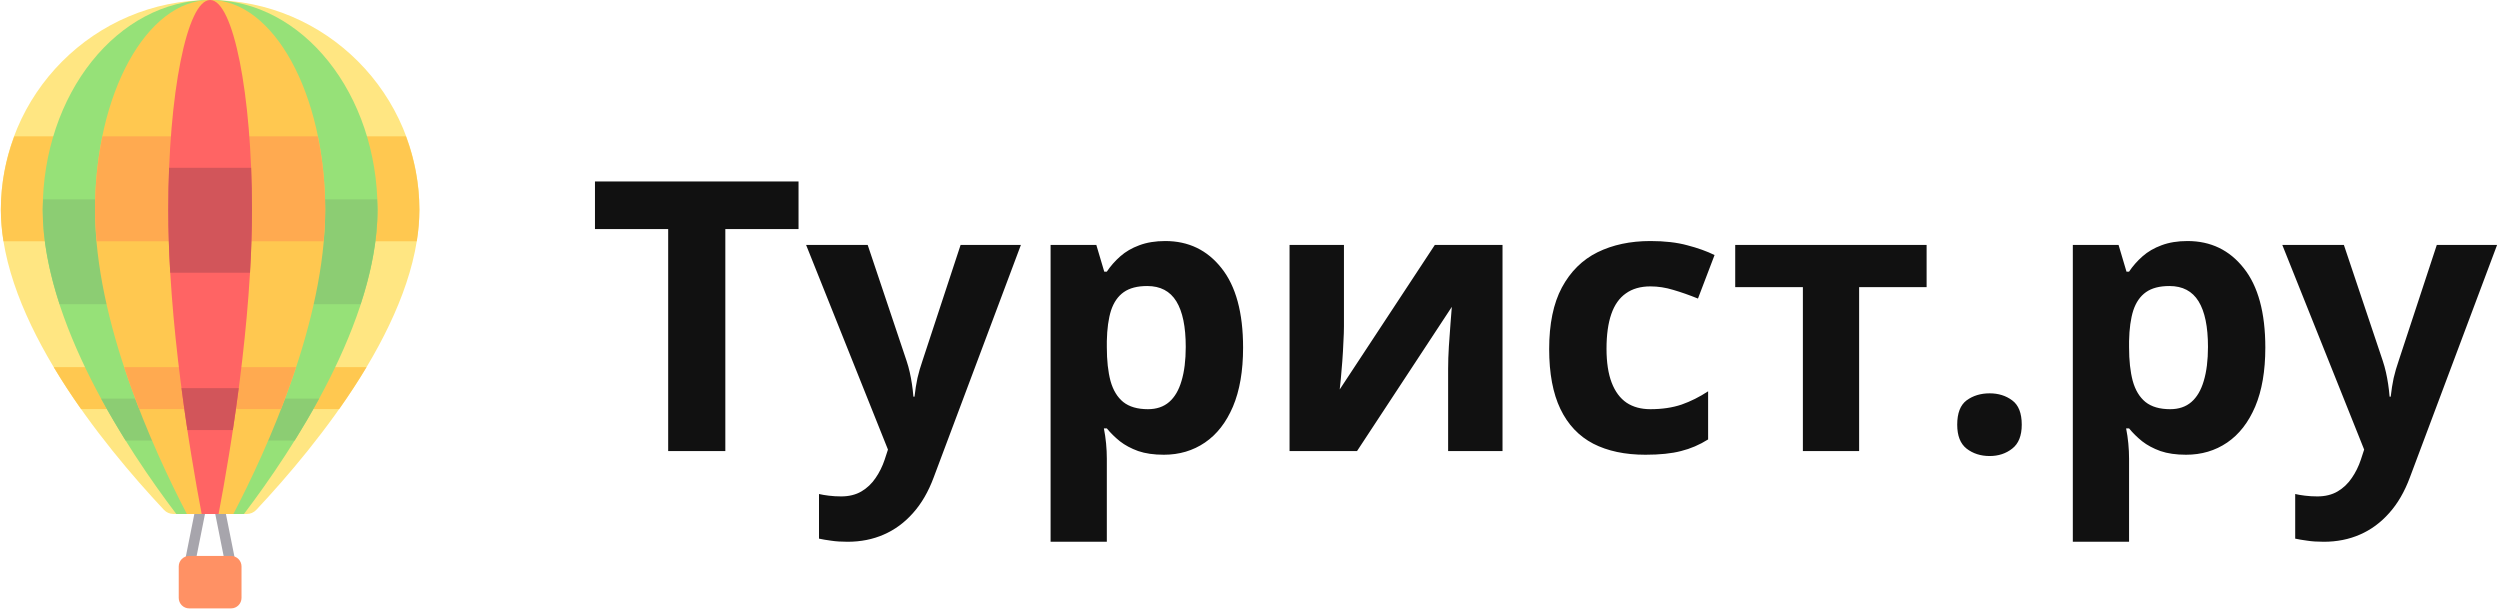
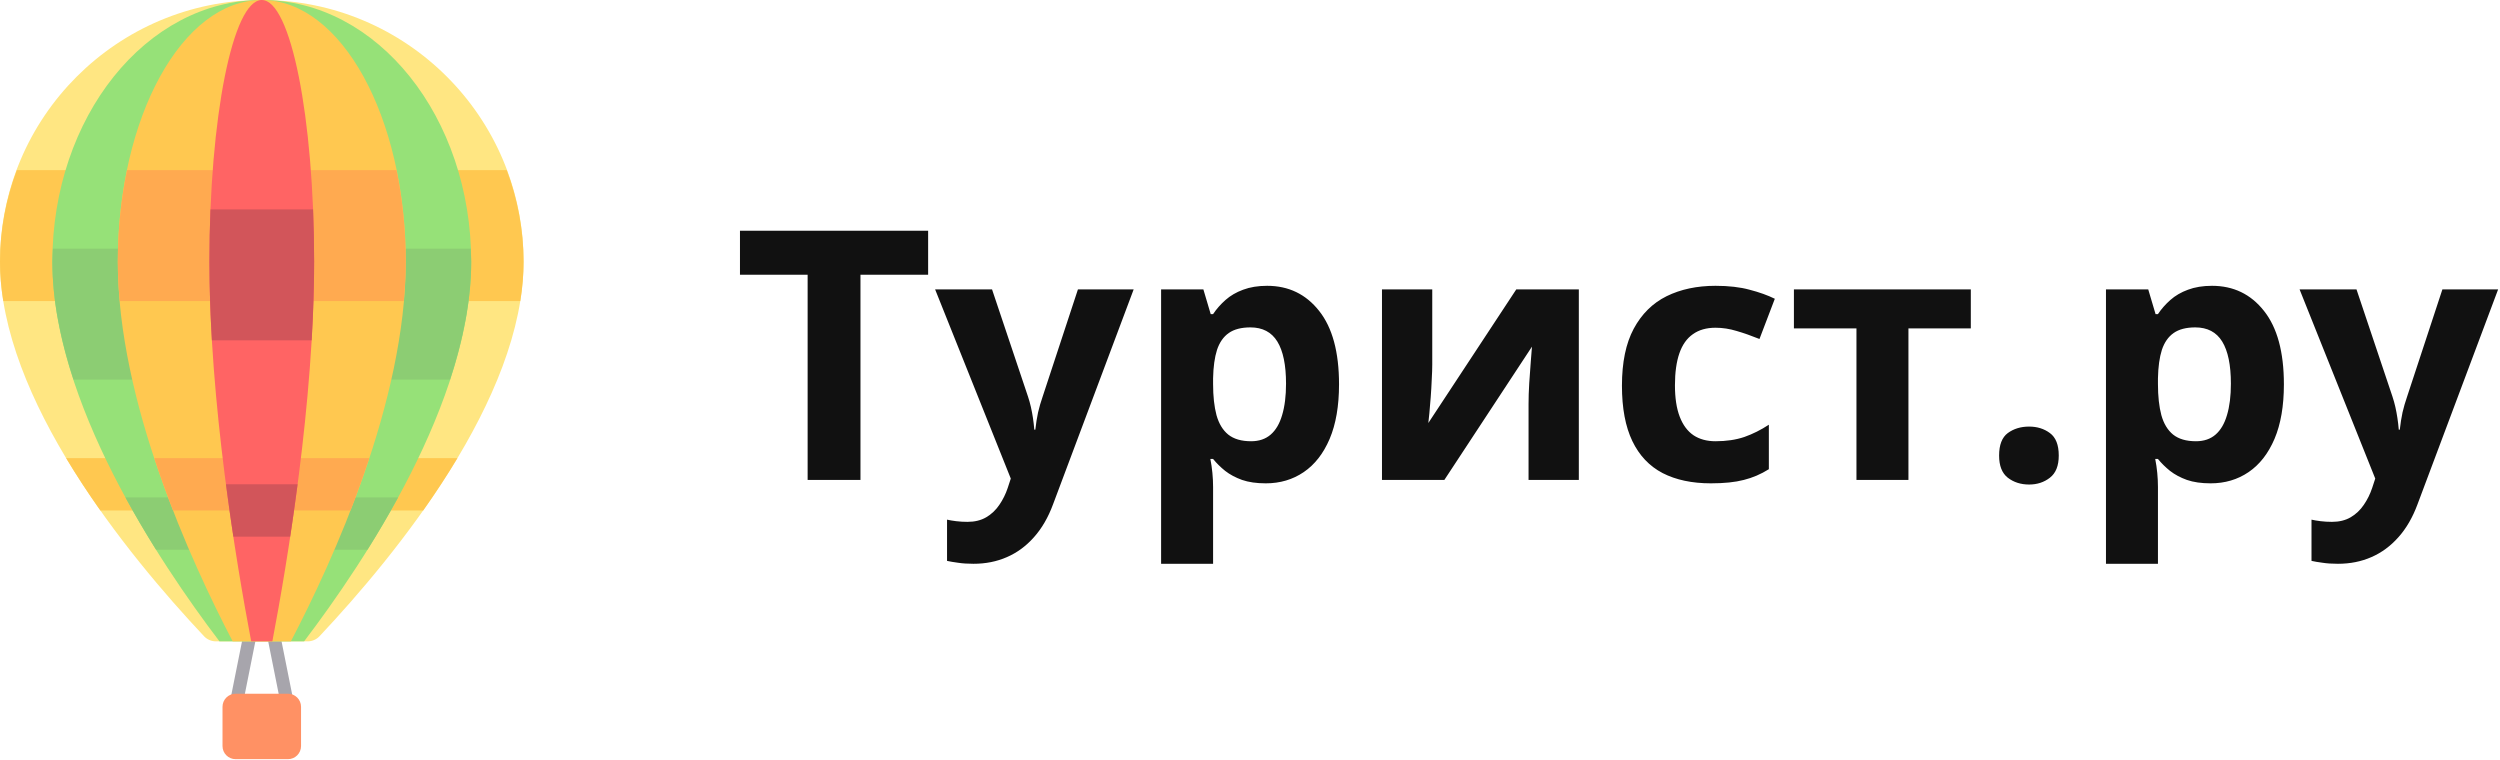
- <svg xmlns="http://www.w3.org/2000/svg" width="715" height="174" viewBox="0 0 715 174" fill="none">
-   <path d="M207.445 129H191.098V65.508H170.162V51.902H228.381V65.508H207.445V129ZM230.543 70.043H248.156L259.283 103.213C259.635 104.268 259.934 105.34 260.18 106.43C260.426 107.52 260.637 108.645 260.812 109.805C260.988 110.965 261.129 112.178 261.234 113.443H261.551C261.762 111.545 262.043 109.77 262.395 108.117C262.781 106.465 263.256 104.83 263.818 103.213L274.734 70.043H291.979L267.035 136.541C265.523 140.619 263.555 144.012 261.129 146.719C258.703 149.461 255.908 151.518 252.744 152.889C249.615 154.26 246.17 154.945 242.408 154.945C240.58 154.945 238.998 154.84 237.662 154.629C236.326 154.453 235.184 154.26 234.234 154.049V141.287C234.973 141.463 235.904 141.621 237.029 141.762C238.154 141.902 239.332 141.973 240.562 141.973C242.812 141.973 244.746 141.498 246.363 140.549C247.98 139.6 249.334 138.316 250.424 136.699C251.514 135.117 252.375 133.377 253.008 131.479L253.957 128.578L230.543 70.043ZM333.27 68.936C339.914 68.936 345.275 71.519 349.354 76.688C353.467 81.856 355.523 89.432 355.523 99.416C355.523 106.096 354.557 111.721 352.623 116.291C350.689 120.826 348.018 124.254 344.607 126.574C341.197 128.895 337.277 130.055 332.848 130.055C330 130.055 327.557 129.703 325.518 129C323.479 128.262 321.738 127.33 320.297 126.205C318.855 125.045 317.607 123.814 316.553 122.514H315.709C315.99 123.92 316.201 125.361 316.342 126.838C316.482 128.314 316.553 129.756 316.553 131.162V154.945H300.469V70.043H313.547L315.814 77.689H316.553C317.607 76.107 318.891 74.648 320.402 73.312C321.914 71.977 323.725 70.922 325.834 70.148C327.979 69.34 330.457 68.936 333.27 68.936ZM328.102 81.803C325.289 81.803 323.057 82.383 321.404 83.543C319.752 84.703 318.539 86.443 317.766 88.764C317.027 91.084 316.623 94.019 316.553 97.57V99.311C316.553 103.107 316.904 106.324 317.607 108.961C318.346 111.598 319.559 113.602 321.246 114.973C322.969 116.344 325.324 117.029 328.312 117.029C330.773 117.029 332.795 116.344 334.377 114.973C335.959 113.602 337.137 111.598 337.91 108.961C338.719 106.289 339.123 103.037 339.123 99.205C339.123 93.439 338.227 89.098 336.434 86.18C334.641 83.262 331.863 81.803 328.102 81.803ZM384.369 70.043V93.352C384.369 94.547 384.316 96.059 384.211 97.887C384.141 99.68 384.035 101.508 383.895 103.371C383.754 105.234 383.613 106.904 383.473 108.381C383.332 109.857 383.227 110.859 383.156 111.387L410.367 70.043H429.721V129H414.164V105.48C414.164 103.547 414.234 101.42 414.375 99.1C414.516 96.744 414.674 94.529 414.85 92.455C415.025 90.381 415.148 88.816 415.219 87.762L388.113 129H368.812V70.043H384.369ZM470.59 130.055C464.754 130.055 459.779 129 455.666 126.891C451.553 124.746 448.424 121.441 446.279 116.977C444.135 112.512 443.062 106.799 443.062 99.838C443.062 92.631 444.275 86.76 446.701 82.225C449.162 77.654 452.555 74.297 456.879 72.152C461.238 70.008 466.283 68.936 472.014 68.936C476.092 68.936 479.607 69.34 482.561 70.148C485.549 70.922 488.15 71.853 490.365 72.943L485.619 85.389C483.088 84.369 480.732 83.543 478.553 82.91C476.373 82.242 474.193 81.908 472.014 81.908C469.201 81.908 466.863 82.576 465 83.912C463.137 85.213 461.748 87.182 460.834 89.818C459.92 92.455 459.463 95.76 459.463 99.732C459.463 103.635 459.955 106.869 460.939 109.436C461.924 112.002 463.348 113.918 465.211 115.184C467.074 116.414 469.342 117.029 472.014 117.029C475.354 117.029 478.324 116.59 480.926 115.711C483.527 114.797 486.059 113.531 488.52 111.914V125.678C486.059 127.225 483.475 128.332 480.768 129C478.096 129.703 474.703 130.055 470.59 130.055ZM551.01 82.119H531.709V129H515.625V82.119H496.271V70.043H551.01V82.119ZM559.764 121.459C559.764 118.154 560.66 115.834 562.453 114.498C564.281 113.162 566.479 112.494 569.045 112.494C571.541 112.494 573.686 113.162 575.479 114.498C577.307 115.834 578.221 118.154 578.221 121.459C578.221 124.623 577.307 126.908 575.479 128.314C573.686 129.721 571.541 130.424 569.045 130.424C566.479 130.424 564.281 129.721 562.453 128.314C560.66 126.908 559.764 124.623 559.764 121.459ZM625.629 68.936C632.273 68.936 637.635 71.519 641.713 76.688C645.826 81.856 647.883 89.432 647.883 99.416C647.883 106.096 646.916 111.721 644.982 116.291C643.049 120.826 640.377 124.254 636.967 126.574C633.557 128.895 629.637 130.055 625.207 130.055C622.359 130.055 619.916 129.703 617.877 129C615.838 128.262 614.098 127.33 612.656 126.205C611.215 125.045 609.967 123.814 608.912 122.514H608.068C608.35 123.92 608.561 125.361 608.701 126.838C608.842 128.314 608.912 129.756 608.912 131.162V154.945H592.828V70.043H605.906L608.174 77.689H608.912C609.967 76.107 611.25 74.648 612.762 73.312C614.273 71.977 616.084 70.922 618.193 70.148C620.338 69.34 622.816 68.936 625.629 68.936ZM620.461 81.803C617.648 81.803 615.416 82.383 613.764 83.543C612.111 84.703 610.898 86.443 610.125 88.764C609.387 91.084 608.982 94.019 608.912 97.57V99.311C608.912 103.107 609.264 106.324 609.967 108.961C610.705 111.598 611.918 113.602 613.605 114.973C615.328 116.344 617.684 117.029 620.672 117.029C623.133 117.029 625.154 116.344 626.736 114.973C628.318 113.602 629.496 111.598 630.27 108.961C631.078 106.289 631.482 103.037 631.482 99.205C631.482 93.439 630.586 89.098 628.793 86.18C627 83.262 624.223 81.803 620.461 81.803ZM652.734 70.043H670.348L681.475 103.213C681.826 104.268 682.125 105.34 682.371 106.43C682.617 107.52 682.828 108.645 683.004 109.805C683.18 110.965 683.32 112.178 683.426 113.443H683.742C683.953 111.545 684.234 109.77 684.586 108.117C684.973 106.465 685.447 104.83 686.01 103.213L696.926 70.043H714.17L689.227 136.541C687.715 140.619 685.746 144.012 683.32 146.719C680.895 149.461 678.1 151.518 674.936 152.889C671.807 154.26 668.361 154.945 664.6 154.945C662.771 154.945 661.189 154.84 659.854 154.629C658.518 154.453 657.375 154.26 656.426 154.049V141.287C657.164 141.463 658.096 141.621 659.221 141.762C660.346 141.902 661.523 141.973 662.754 141.973C665.004 141.973 666.938 141.498 668.555 140.549C670.172 139.6 671.525 138.316 672.615 136.699C673.705 135.117 674.566 133.377 675.199 131.479L676.148 128.578L652.734 70.043Z" fill="#111111" />
-   <path d="M58.779 146.25H55.727L52.988 159.977V160.125H56.012L58.779 146.25Z" fill="#A7A5AC" />
-   <path d="M64.464 146.25H61.412L64.179 160.125H67.232L64.464 146.25Z" fill="#A7A5AC" />
-   <path d="M70.576 147C71.608 147 72.592 146.575 73.299 145.822C90.922 127.035 119.944 91.344 119.944 60C119.944 26.863 93.149 0 60.096 0C27.042 0 0.247 26.863 0.247 60C0.247 91.343 29.269 127.035 46.891 145.822C47.599 146.575 48.583 147 49.614 147H70.576V147Z" fill="#FFE682" />
-   <path d="M23.196 117H96.995C99.72 113.137 102.358 109.118 104.822 105H15.369C17.833 109.118 20.471 113.137 23.196 117V117Z" fill="#FFC850" />
-   <path d="M0.247 60C0.247 62.967 0.51 65.973 0.996 69H119.195C119.681 65.973 119.943 62.967 119.943 60C119.943 52.601 118.543 45.544 116.1 39H4.091C1.647 45.544 0.247 52.6 0.247 60V60Z" fill="#FFC850" />
-   <path d="M66.08 174H54.111C52.458 174 51.118 172.657 51.118 171V162C51.118 160.343 52.458 159 54.111 159H66.08C67.733 159 69.073 160.343 69.073 162V171C69.073 172.657 67.733 174 66.08 174V174Z" fill="#FF9164" />
-   <path d="M69.769 147C83.755 128.559 107.974 92.012 107.974 60C107.974 26.863 86.538 0 60.096 0C33.653 0 12.217 26.863 12.217 60C12.217 92.012 36.435 128.559 50.422 147H69.769V147Z" fill="#96E178" />
-   <path d="M91.272 114H28.919C31.194 118.183 33.561 122.194 35.935 126H84.256C86.63 122.194 88.997 118.183 91.272 114Z" fill="#8CCD73" />
-   <path d="M103.142 87C106.096 77.97 107.974 68.816 107.974 60C107.974 58.987 107.893 58 107.853 57H12.338C12.298 58 12.217 58.987 12.217 60C12.217 68.816 14.095 77.97 17.049 87H103.142Z" fill="#8CCD73" />
-   <path d="M66.746 147C76.362 128.559 93.012 92.012 93.012 60C93.012 26.863 78.275 0 60.096 0C41.916 0 27.179 26.863 27.179 60C27.179 92.012 43.829 128.559 53.445 147H66.746V147Z" fill="#FFC850" />
-   <path d="M84.678 105H35.513C36.87 109.122 38.318 113.134 39.818 117H80.373C81.874 113.133 83.321 109.122 84.678 105Z" fill="#FFAA50" />
-   <path d="M27.179 60C27.179 62.965 27.364 65.976 27.631 69H92.56C92.827 65.976 93.012 62.965 93.012 60C93.012 52.601 92.242 45.544 90.898 39H29.293C27.949 45.544 27.179 52.6 27.179 60V60Z" fill="#FFAA50" />
-   <path d="M62.514 147C66.011 128.559 72.065 92.012 72.065 60C72.065 26.863 66.706 0 60.096 0C53.485 0 48.126 26.863 48.126 60C48.126 92.012 54.18 128.559 57.677 147H62.514V147Z" fill="#FF6464" />
-   <path d="M48.126 60C48.126 65.893 48.334 71.941 48.69 78H71.5C71.857 71.941 72.065 65.893 72.065 60C72.065 55.89 71.981 51.878 71.824 48H48.365C48.209 51.878 48.126 55.89 48.126 60V60Z" fill="#D2555A" />
-   <path d="M53.597 123H66.593C67.172 119.173 67.74 115.159 68.284 111H51.907C52.451 115.159 53.019 119.173 53.597 123V123Z" fill="#D2555A" />
+ <svg xmlns="http://www.w3.org/2000/svg" width="573" height="174" viewBox="0 0 573 174" fill="none">
+   <path d="M197.219 110H185.109V62.969H169.602V52.891H212.727V62.969H197.219V110ZM214.328 66.328H227.375L235.617 90.898C235.878 91.68 236.099 92.474 236.281 93.281C236.464 94.088 236.62 94.922 236.75 95.781C236.88 96.641 236.984 97.539 237.062 98.477H237.297C237.453 97.07 237.661 95.755 237.922 94.531C238.208 93.307 238.56 92.096 238.977 90.898L247.062 66.328H259.836L241.359 115.586C240.24 118.607 238.781 121.12 236.984 123.125C235.188 125.156 233.117 126.68 230.773 127.695C228.456 128.711 225.904 129.219 223.117 129.219C221.763 129.219 220.591 129.141 219.602 128.984C218.612 128.854 217.766 128.711 217.062 128.555V119.102C217.609 119.232 218.299 119.349 219.133 119.453C219.966 119.557 220.839 119.609 221.75 119.609C223.417 119.609 224.849 119.258 226.047 118.555C227.245 117.852 228.247 116.901 229.055 115.703C229.862 114.531 230.5 113.242 230.969 111.836L231.672 109.688L214.328 66.328ZM290.422 65.508C295.344 65.508 299.315 67.422 302.336 71.25C305.383 75.078 306.906 80.69 306.906 88.086C306.906 93.034 306.19 97.201 304.758 100.586C303.326 103.945 301.346 106.484 298.82 108.203C296.294 109.922 293.391 110.781 290.109 110.781C288 110.781 286.19 110.521 284.68 110C283.169 109.453 281.88 108.763 280.812 107.93C279.745 107.07 278.82 106.159 278.039 105.195H277.414C277.622 106.237 277.779 107.305 277.883 108.398C277.987 109.492 278.039 110.56 278.039 111.602V129.219H266.125V66.328H275.812L277.492 71.992H278.039C278.82 70.82 279.771 69.74 280.891 68.75C282.01 67.76 283.352 66.979 284.914 66.406C286.503 65.807 288.339 65.508 290.422 65.508ZM286.594 75.039C284.51 75.039 282.857 75.469 281.633 76.328C280.409 77.188 279.51 78.477 278.938 80.195C278.391 81.914 278.091 84.088 278.039 86.719V88.008C278.039 90.82 278.299 93.203 278.82 95.156C279.367 97.109 280.266 98.594 281.516 99.609C282.792 100.625 284.536 101.133 286.75 101.133C288.573 101.133 290.07 100.625 291.242 99.609C292.414 98.594 293.286 97.109 293.859 95.156C294.458 93.177 294.758 90.768 294.758 87.93C294.758 83.659 294.094 80.443 292.766 78.281C291.438 76.12 289.38 75.039 286.594 75.039ZM328.273 66.328V83.594C328.273 84.479 328.234 85.599 328.156 86.953C328.104 88.281 328.026 89.635 327.922 91.016C327.818 92.396 327.714 93.633 327.609 94.727C327.505 95.82 327.427 96.562 327.375 96.953L347.531 66.328H361.867V110H350.344V92.578C350.344 91.146 350.396 89.57 350.5 87.852C350.604 86.107 350.721 84.466 350.852 82.93C350.982 81.393 351.073 80.234 351.125 79.453L331.047 110H316.75V66.328H328.273ZM392.141 110.781C387.818 110.781 384.133 110 381.086 108.438C378.039 106.849 375.721 104.401 374.133 101.094C372.544 97.787 371.75 93.555 371.75 88.398C371.75 83.06 372.648 78.711 374.445 75.352C376.268 71.966 378.781 69.479 381.984 67.891C385.214 66.302 388.951 65.508 393.195 65.508C396.216 65.508 398.82 65.807 401.008 66.406C403.221 66.979 405.148 67.669 406.789 68.477L403.273 77.695C401.398 76.94 399.654 76.328 398.039 75.859C396.424 75.365 394.81 75.117 393.195 75.117C391.112 75.117 389.38 75.612 388 76.602C386.62 77.565 385.591 79.023 384.914 80.977C384.237 82.93 383.898 85.378 383.898 88.32C383.898 91.211 384.263 93.607 384.992 95.508C385.721 97.409 386.776 98.828 388.156 99.766C389.536 100.677 391.216 101.133 393.195 101.133C395.669 101.133 397.87 100.807 399.797 100.156C401.724 99.479 403.599 98.542 405.422 97.344V107.539C403.599 108.685 401.685 109.505 399.68 110C397.701 110.521 395.188 110.781 392.141 110.781ZM451.711 75.273H437.414V110H425.5V75.273H411.164V66.328H451.711V75.273ZM458.195 104.414C458.195 101.966 458.859 100.247 460.188 99.258C461.542 98.268 463.169 97.773 465.07 97.773C466.919 97.773 468.508 98.268 469.836 99.258C471.19 100.247 471.867 101.966 471.867 104.414C471.867 106.758 471.19 108.451 469.836 109.492C468.508 110.534 466.919 111.055 465.07 111.055C463.169 111.055 461.542 110.534 460.188 109.492C458.859 108.451 458.195 106.758 458.195 104.414ZM506.984 65.508C511.906 65.508 515.878 67.422 518.898 71.25C521.945 75.078 523.469 80.69 523.469 88.086C523.469 93.034 522.753 97.201 521.32 100.586C519.888 103.945 517.909 106.484 515.383 108.203C512.857 109.922 509.953 110.781 506.672 110.781C504.562 110.781 502.753 110.521 501.242 110C499.732 109.453 498.443 108.763 497.375 107.93C496.307 107.07 495.383 106.159 494.602 105.195H493.977C494.185 106.237 494.341 107.305 494.445 108.398C494.549 109.492 494.602 110.56 494.602 111.602V129.219H482.688V66.328H492.375L494.055 71.992H494.602C495.383 70.82 496.333 69.74 497.453 68.75C498.573 67.76 499.914 66.979 501.477 66.406C503.065 65.807 504.901 65.508 506.984 65.508ZM503.156 75.039C501.073 75.039 499.419 75.469 498.195 76.328C496.971 77.188 496.073 78.477 495.5 80.195C494.953 81.914 494.654 84.088 494.602 86.719V88.008C494.602 90.82 494.862 93.203 495.383 95.156C495.93 97.109 496.828 98.594 498.078 99.609C499.354 100.625 501.099 101.133 503.312 101.133C505.135 101.133 506.633 100.625 507.805 99.609C508.977 98.594 509.849 97.109 510.422 95.156C511.021 93.177 511.32 90.768 511.32 87.93C511.32 83.659 510.656 80.443 509.328 78.281C508 76.12 505.943 75.039 503.156 75.039ZM527.062 66.328H540.109L548.352 90.898C548.612 91.68 548.833 92.474 549.016 93.281C549.198 94.088 549.354 94.922 549.484 95.781C549.615 96.641 549.719 97.539 549.797 98.477H550.031C550.188 97.07 550.396 95.755 550.656 94.531C550.943 93.307 551.294 92.096 551.711 90.898L559.797 66.328H572.57L554.094 115.586C552.974 118.607 551.516 121.12 549.719 123.125C547.922 125.156 545.852 126.68 543.508 127.695C541.19 128.711 538.638 129.219 535.852 129.219C534.497 129.219 533.326 129.141 532.336 128.984C531.346 128.854 530.5 128.711 529.797 128.555V119.102C530.344 119.232 531.034 119.349 531.867 119.453C532.701 119.557 533.573 119.609 534.484 119.609C536.151 119.609 537.583 119.258 538.781 118.555C539.979 117.852 540.982 116.901 541.789 115.703C542.596 114.531 543.234 113.242 543.703 111.836L544.406 109.688L527.062 66.328Z" fill="#111111" />
+   <path d="M58.68 146.25H55.62L52.875 159.977V160.125H55.906L58.68 146.25Z" fill="#A7A5AC" />
+   <path d="M64.38 146.25H61.32L64.094 160.125H67.155L64.38 146.25Z" fill="#A7A5AC" />
+   <path d="M70.507 147C71.542 147 72.529 146.575 73.237 145.822C90.905 127.035 120 91.344 120 60C120 26.863 93.137 0 60 0C26.863 0 0 26.863 0 60C0 91.343 29.095 127.035 46.762 145.822C47.471 146.575 48.458 147 49.492 147H70.507V147Z" fill="#FFE682" />
+   <path d="M23.007 117H96.993C99.725 113.137 102.37 109.118 104.84 105H15.16C17.63 109.118 20.275 113.137 23.007 117V117Z" fill="#FFC850" />
+   <path d="M0 60C0 62.967 0.263 65.973 0.75 69H119.249C119.736 65.973 120 62.967 120 60C120 52.601 118.596 45.544 116.147 39H3.853C1.404 45.544 0 52.6 0 60V60Z" fill="#FFC850" />
+   <path d="M66 174H54C52.343 174 51 172.657 51 171V162C51 160.343 52.343 159 54 159H66C67.657 159 69 160.343 69 162V171C69 172.657 67.657 174 66 174V174Z" fill="#FF9164" />
+   <path d="M69.698 147C83.72 128.559 108 92.012 108 60C108 26.863 86.51 0 60 0C33.49 0 12 26.863 12 60C12 92.012 36.28 128.559 50.302 147H69.698V147Z" fill="#96E178" />
+   <path d="M91.256 114H28.744C31.025 118.183 33.398 122.194 35.778 126H84.222C86.602 122.194 88.975 118.183 91.256 114Z" fill="#8CCD73" />
+   <path d="M103.156 87C106.117 77.97 108 68.816 108 60C108 58.987 107.919 58 107.879 57H12.121C12.082 58 12 58.987 12 60C12 68.816 13.883 77.97 16.844 87H103.156Z" fill="#8CCD73" />
+   <path d="M66.668 147C76.307 128.559 93 92.012 93 60C93 26.863 78.225 0 60 0C41.775 0 27 26.863 27 60C27 92.012 43.693 128.559 53.332 147H66.668V147Z" fill="#FFC850" />
+   <path d="M84.645 105H35.355C36.716 109.122 38.167 113.134 39.671 117H80.329C81.833 113.133 83.284 109.122 84.645 105Z" fill="#FFAA50" />
+   <path d="M27 60C27 62.965 27.186 65.976 27.453 69H92.547C92.814 65.976 93 62.965 93 60C93 52.601 92.228 45.544 90.881 39H29.119C27.772 45.544 27 52.6 27 60V60Z" fill="#FFAA50" />
+   <path d="M62.425 147C65.93 128.559 72 92.012 72 60C72 26.863 66.627 0 60 0C53.373 0 48 26.863 48 60C48 92.012 54.07 128.559 57.575 147H62.425V147Z" fill="#FF6464" />
+   <path d="M48 60C48 65.893 48.209 71.941 48.566 78H71.434C71.791 71.941 71.999 65.893 71.999 60C71.999 55.89 71.916 51.878 71.758 48H48.24C48.084 51.878 48 55.89 48 60V60Z" fill="#D2555A" />
+   <path d="M53.486 123H66.514C67.094 119.173 67.664 115.159 68.209 111H51.791C52.336 115.159 52.906 119.173 53.486 123V123Z" fill="#D2555A" />
</svg>
